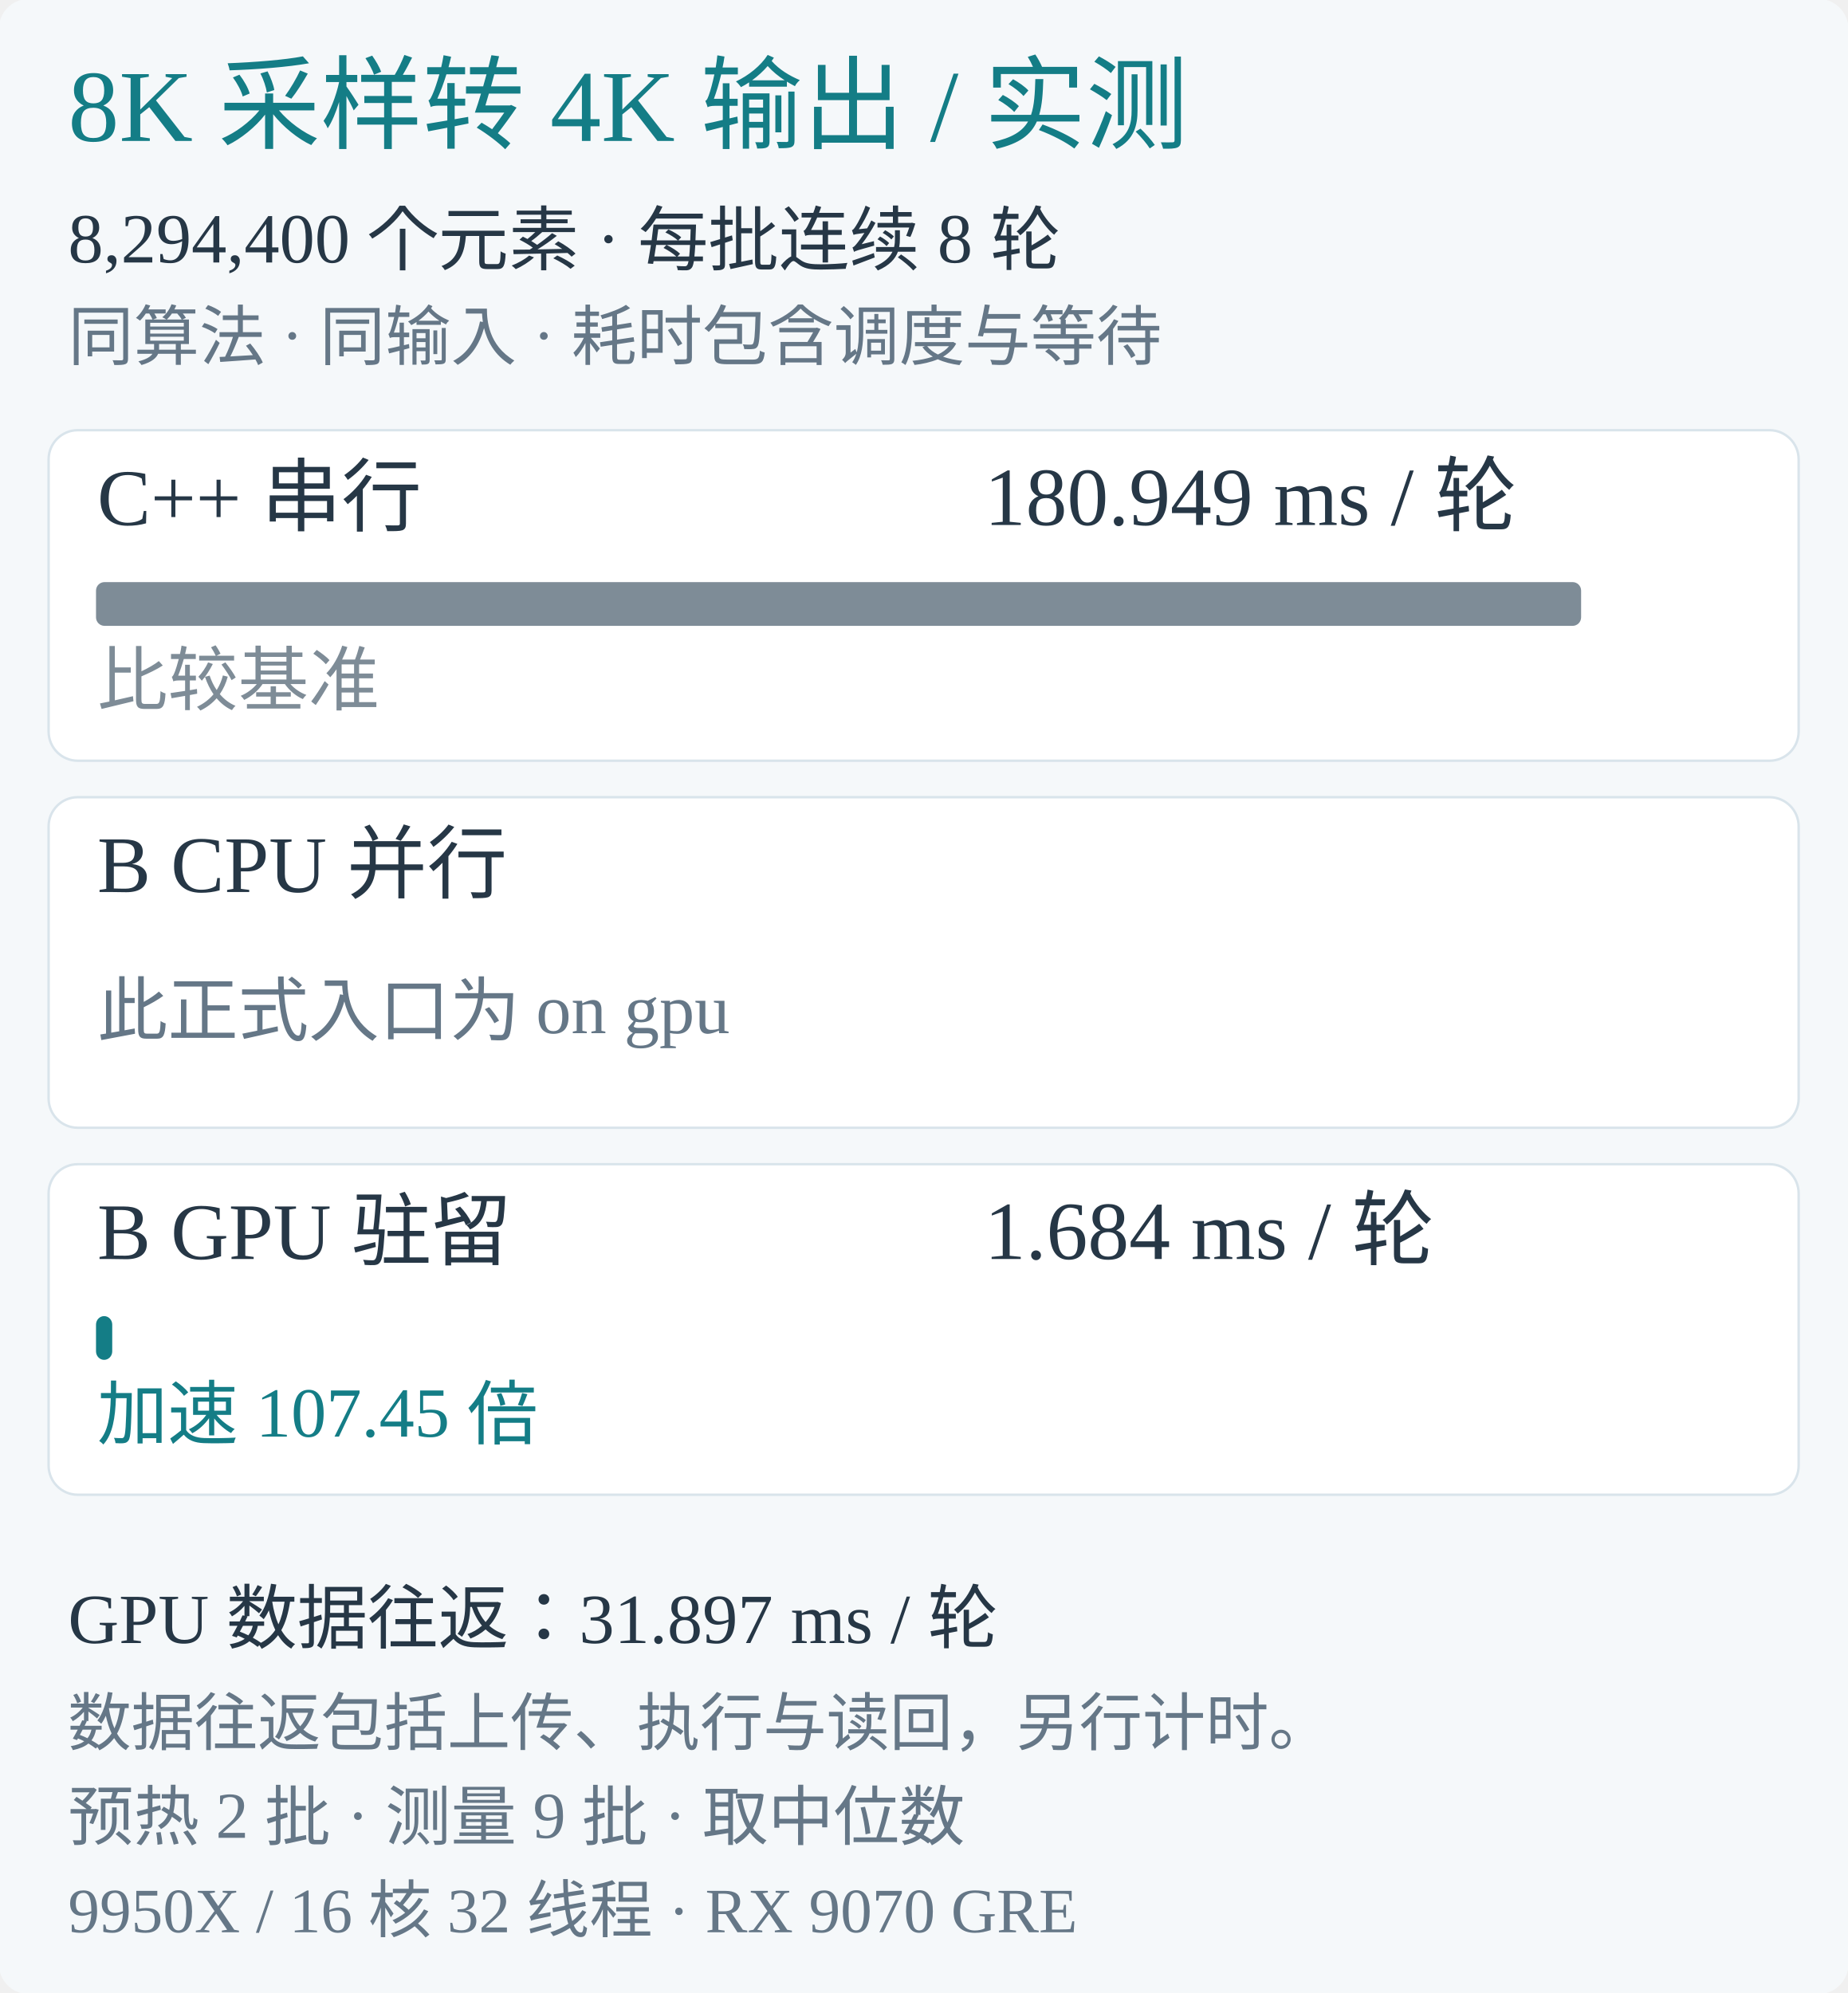
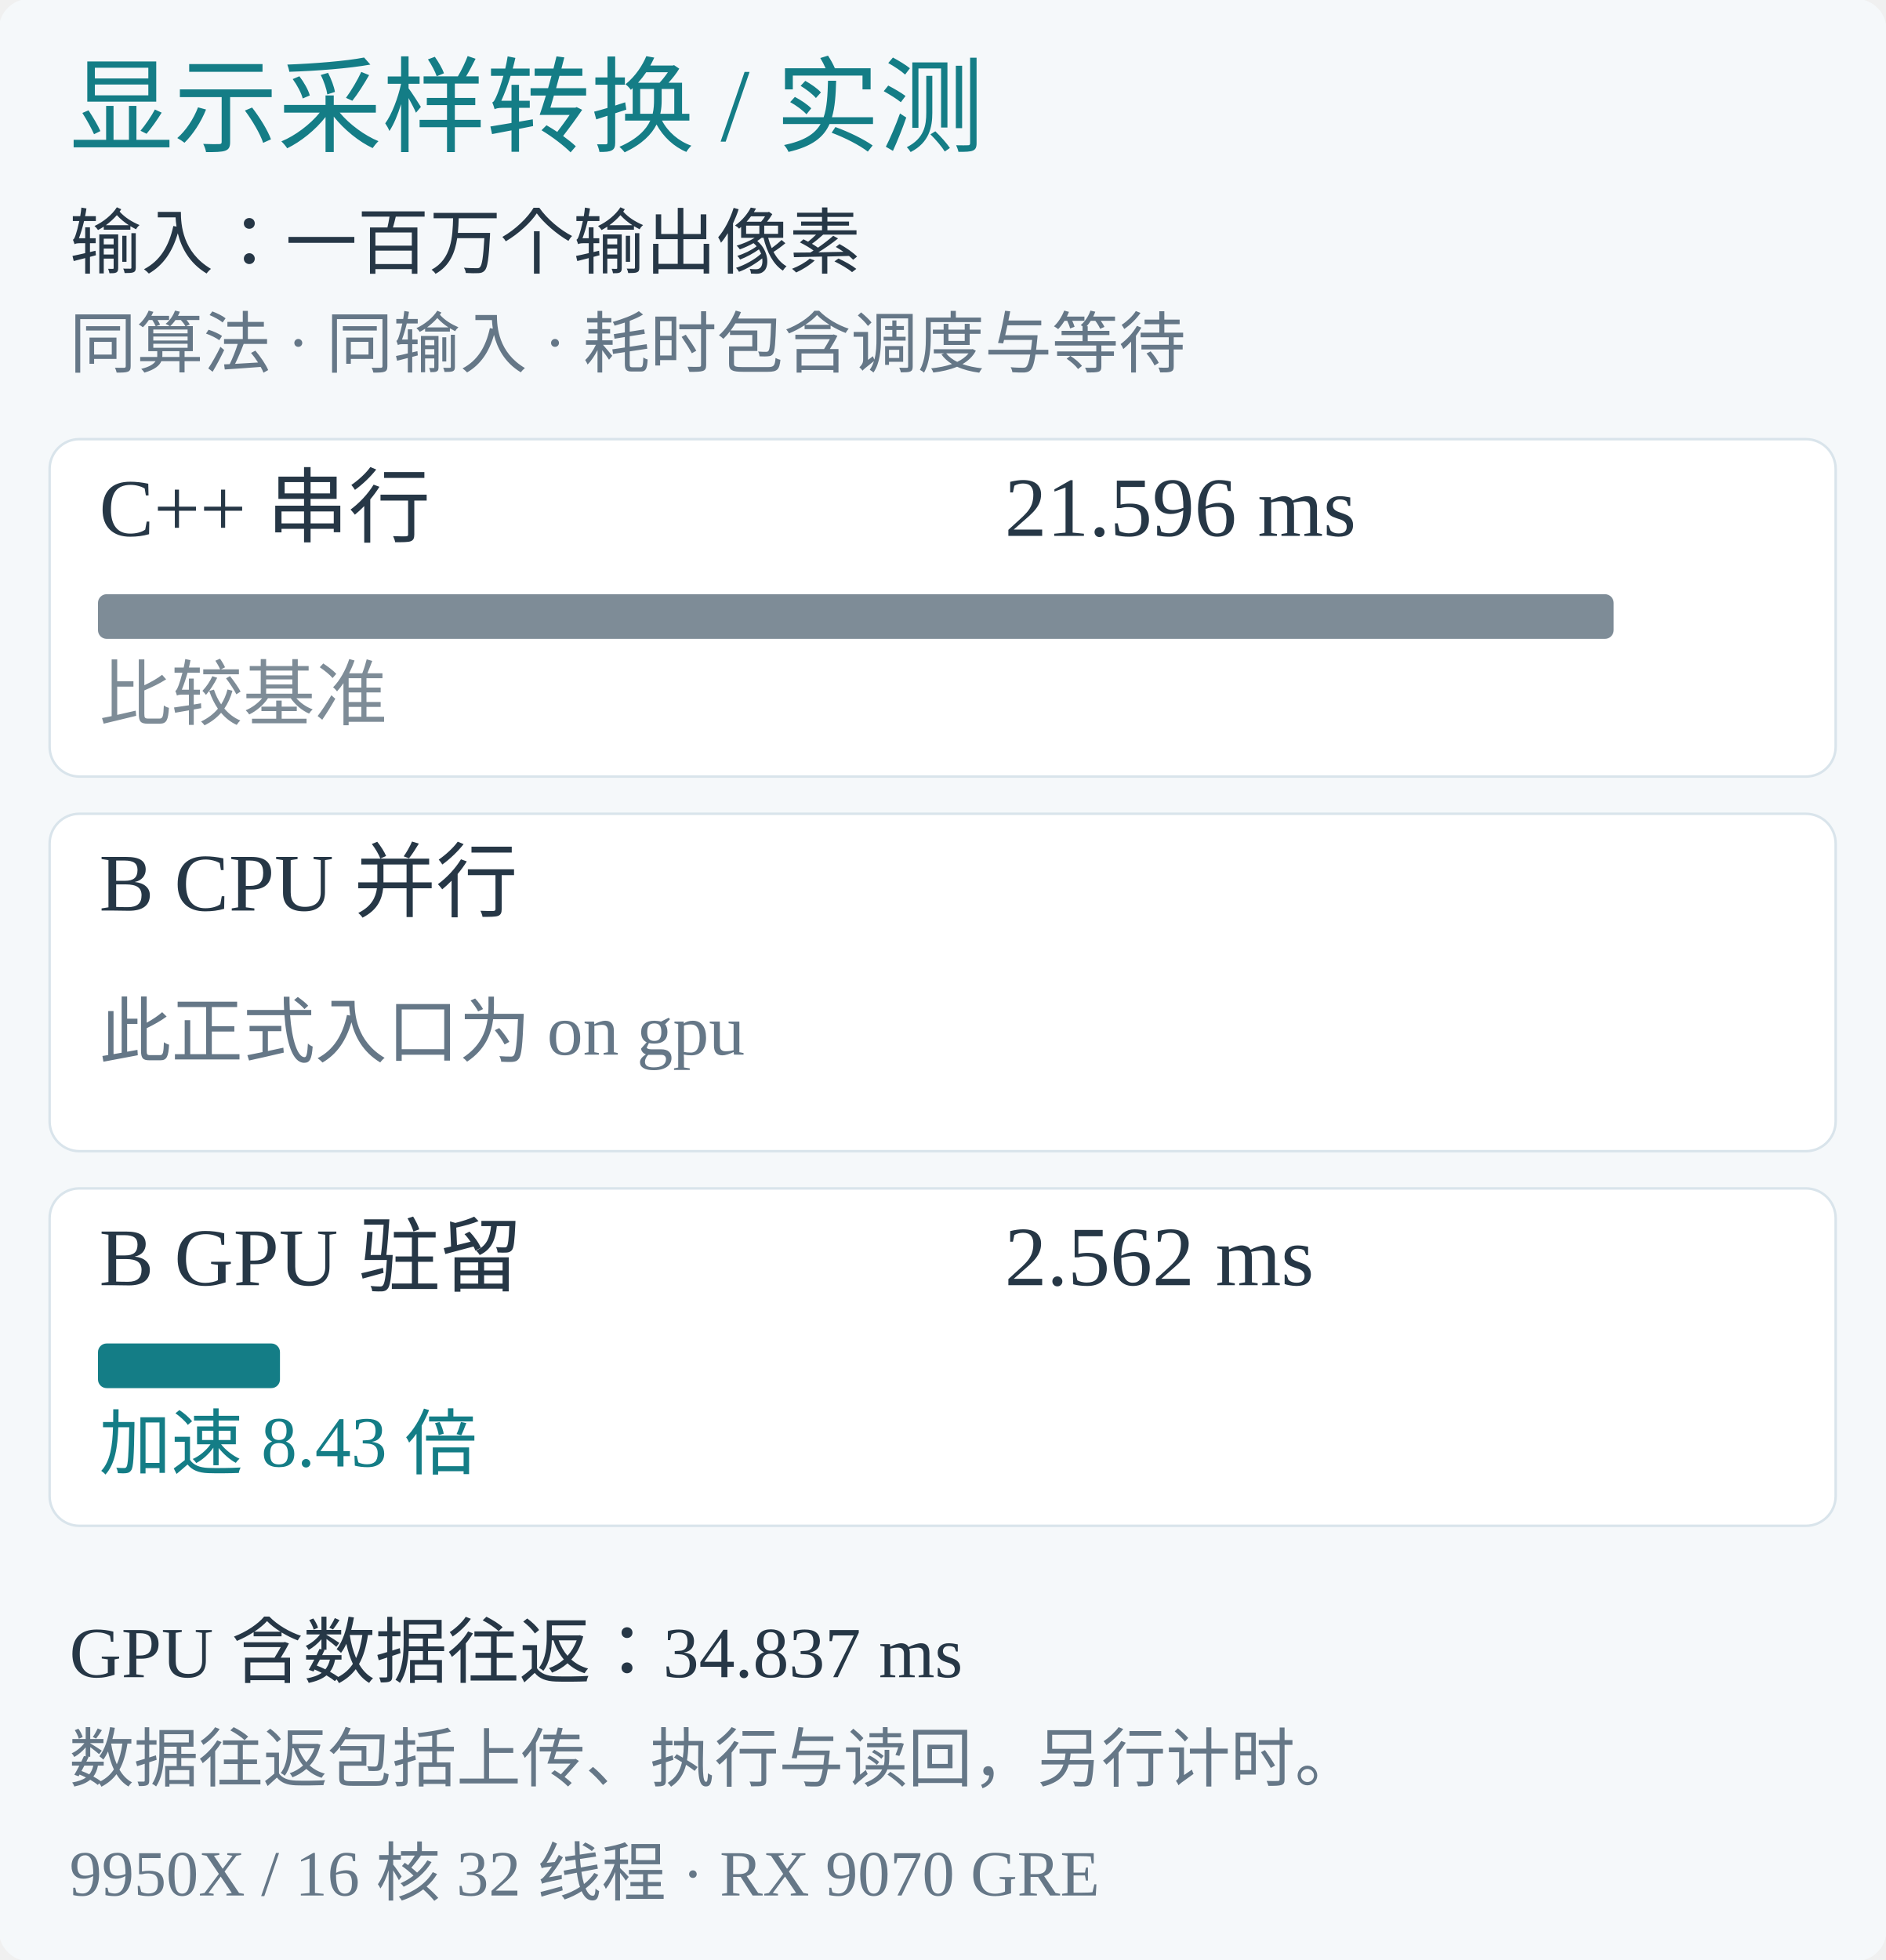
- <svg xmlns="http://www.w3.org/2000/svg" width="760" height="820">
-   <rect x="0" y="0" width="760" height="820" rx="12" fill="#f5f8fa" stroke="#f5f8fa" />
-   <text x="28" y="58" font-size="42" fill="#147d86">8K 采样转 4K 输出 / 实测</text>
-   <text x="28" y="108" font-size="29" fill="#263746">8,294,400 个元素 · 每批连续 8 轮</text>
+ <svg xmlns="http://www.w3.org/2000/svg" width="760" height="790">
+   <rect x="0" y="0" width="760" height="790" rx="12" fill="#f5f8fa" stroke="#f5f8fa" />
+   <text x="28" y="58" font-size="42" fill="#147d86">显示采样转换 / 实测</text>
+   <text x="28" y="108" font-size="29" fill="#263746">输入：一百万个输出像素</text>
  <text x="28" y="148" font-size="27" fill="#657787">同算法 · 同输入 · 耗时包含调度与等待</text>
  <rect x="20" y="177" width="720" height="136" rx="12" fill="#ffffff" stroke="#d9e4eb" />
  <text x="40" y="216" font-size="33" fill="#263746">C++ 串行</text>
-   <text x="405" y="216" font-size="34" fill="#263746">180.949 ms / 轮</text>
+   <text x="405" y="216" font-size="34" fill="#263746">21.596 ms</text>
  <rect x="40" y="240" width="610.0" height="17" rx="3" fill="#7e8c97" stroke="#7e8c97" />
  <text x="40" y="290" font-size="29" fill="#7e8c97">比较基准</text>
  <rect x="20" y="328" width="720" height="136" rx="12" fill="#ffffff" stroke="#d9e4eb" />
  <text x="40" y="367" font-size="33" fill="#263746">B CPU 并行</text>
  <text x="40" y="426" font-size="29" fill="#657787">此正式入口为 on gpu</text>
  <rect x="20" y="479" width="720" height="136" rx="12" fill="#ffffff" stroke="#d9e4eb" />
  <text x="40" y="518" font-size="33" fill="#263746">B GPU 驻留</text>
-   <text x="405" y="518" font-size="34" fill="#263746">1.684 ms / 轮</text>
-   <rect x="40" y="542" width="5.677" height="17" rx="3" fill="#147d86" stroke="#147d86" />
-   <text x="40" y="592" font-size="29" fill="#147d86">加速 107.45 倍</text>
-   <text x="28" y="676" font-size="29" fill="#263746">GPU 数据往返：31.897 ms / 轮</text>
+   <text x="405" y="518" font-size="34" fill="#263746">2.562 ms</text>
+   <rect x="40" y="542" width="72.364" height="17" rx="3" fill="#147d86" stroke="#147d86" />
+   <text x="40" y="592" font-size="29" fill="#147d86">加速 8.43 倍</text>
+   <text x="28" y="676" font-size="29" fill="#263746">GPU 含数据往返：34.837 ms</text>
  <text x="28" y="718" font-size="26" fill="#657787">数据往返包括上传、执行与读回，另行计时。</text>
-   <text x="28" y="757" font-size="27" fill="#657787">预热 2 批 · 测量 9 批 · 取中位数</text>
-   <text x="28" y="795" font-size="26" fill="#657787">9950X / 16 核 32 线程 · RX 9070 GRE</text>
+   <text x="28" y="764" font-size="26" fill="#657787">9950X / 16 核 32 线程 · RX 9070 GRE</text>
</svg>
